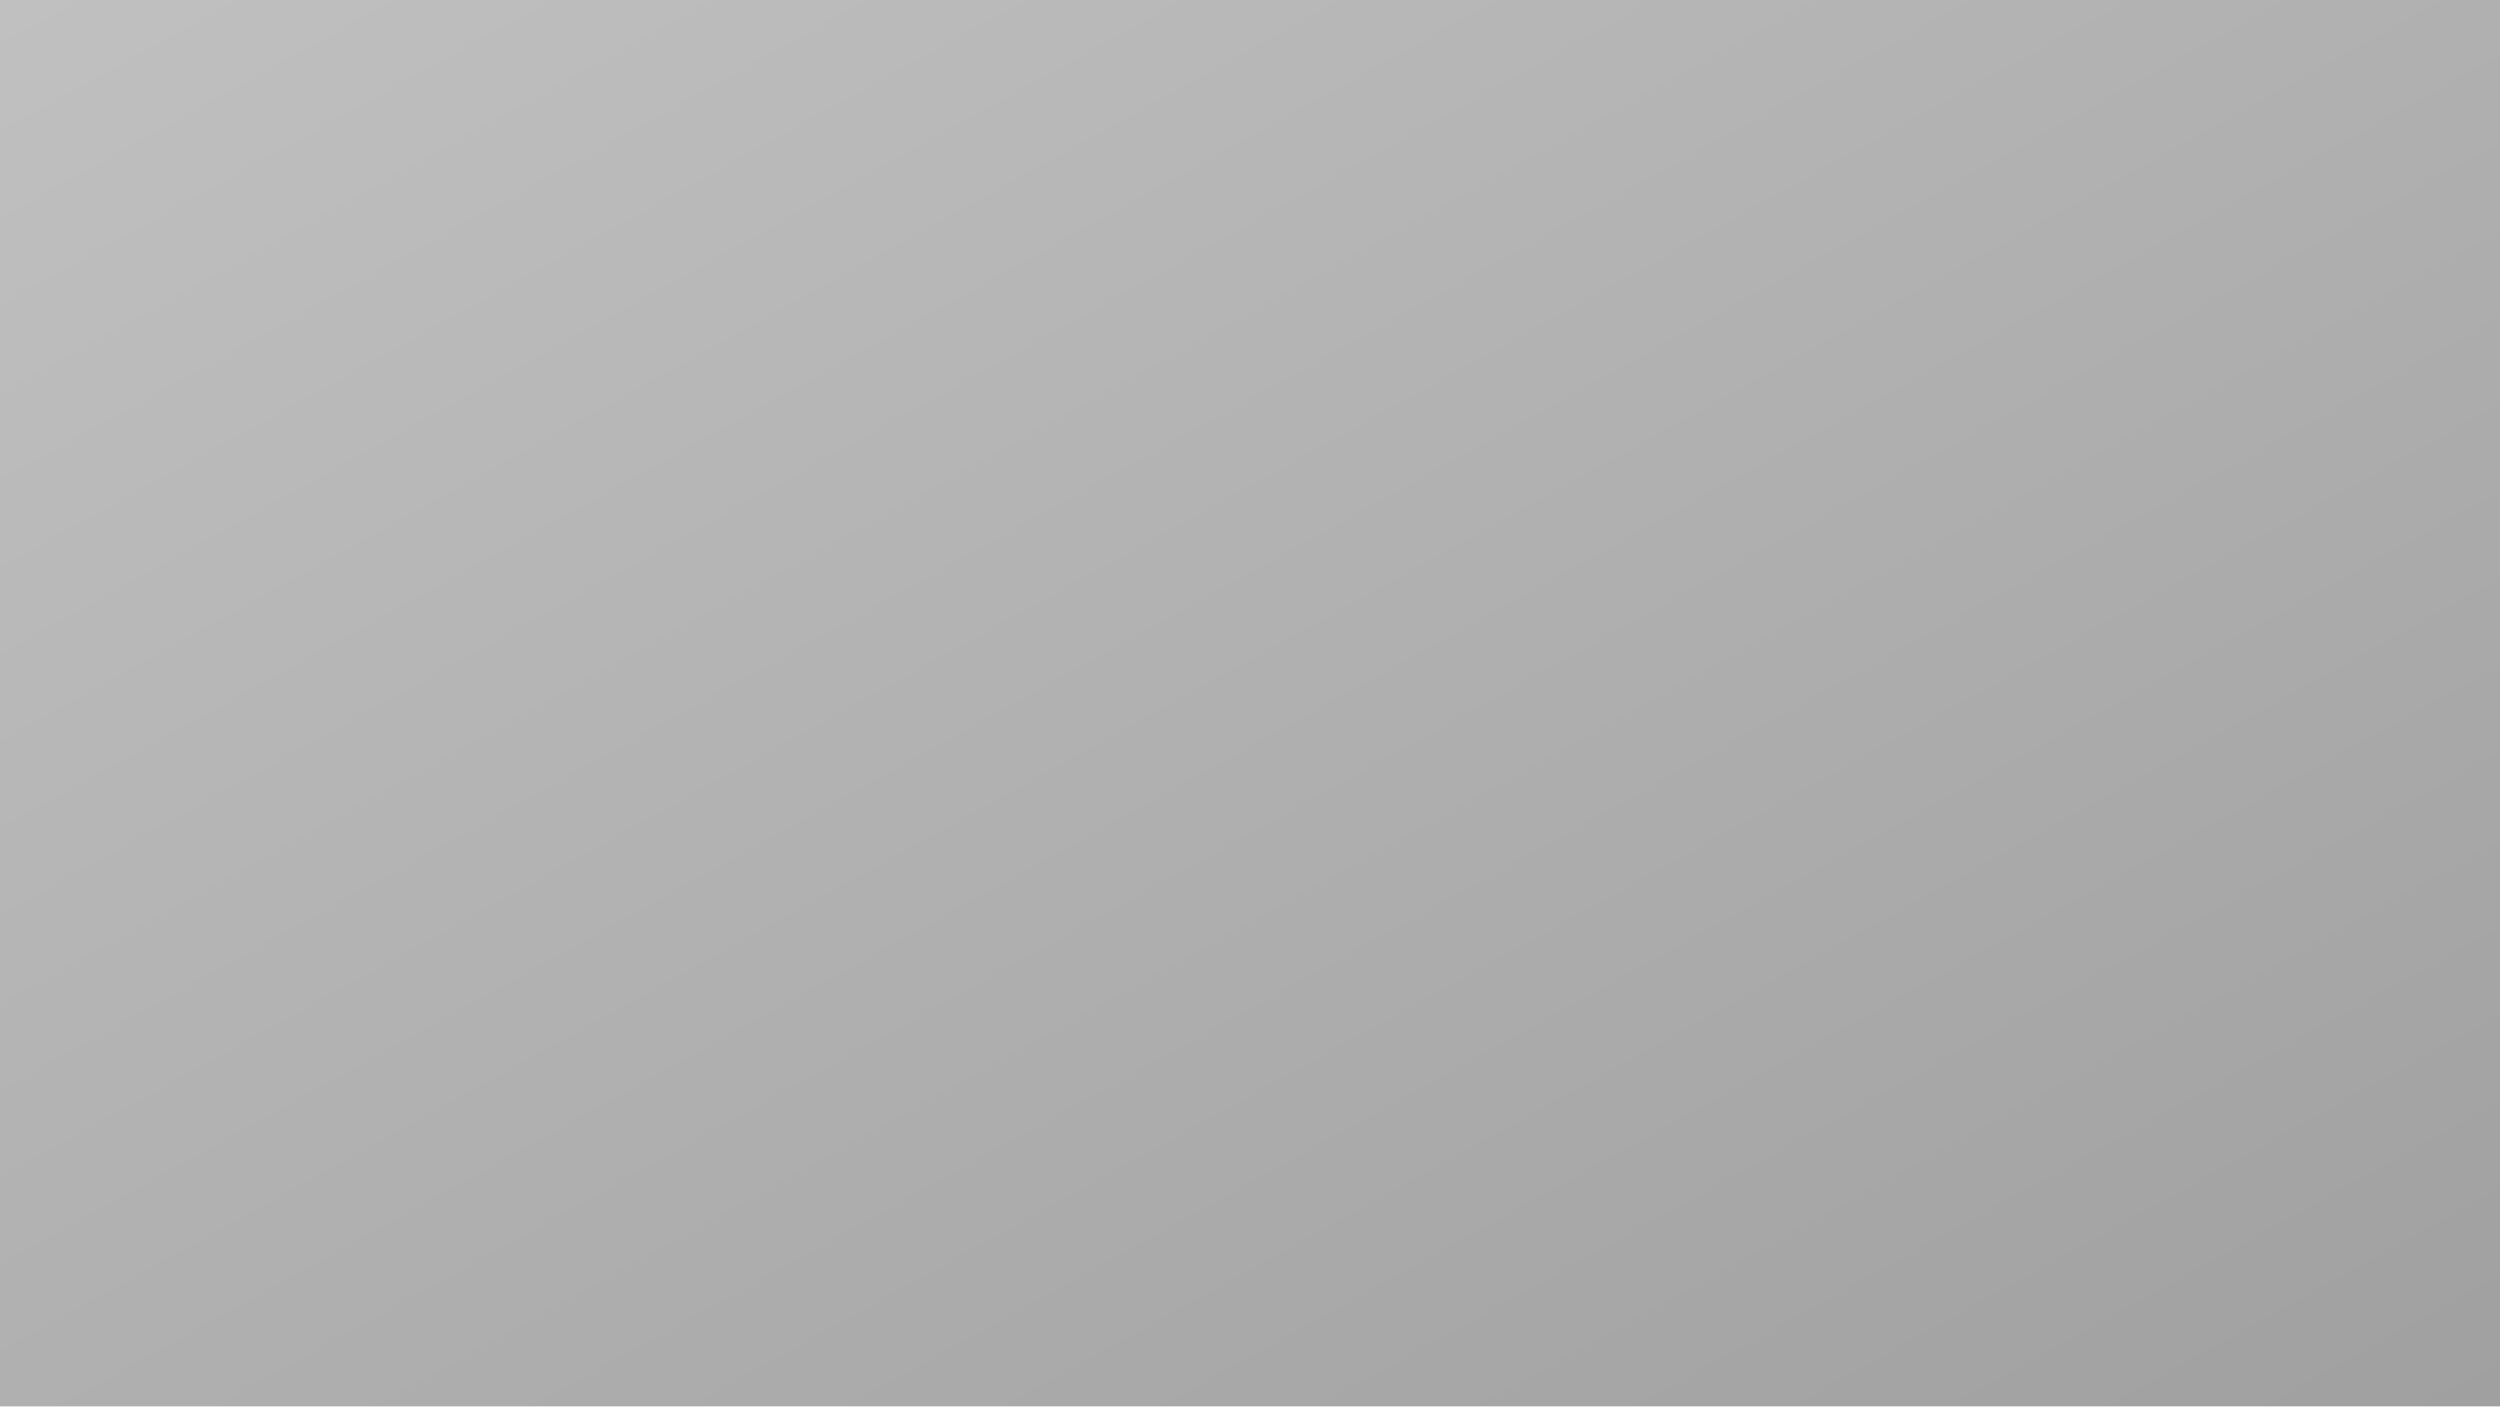
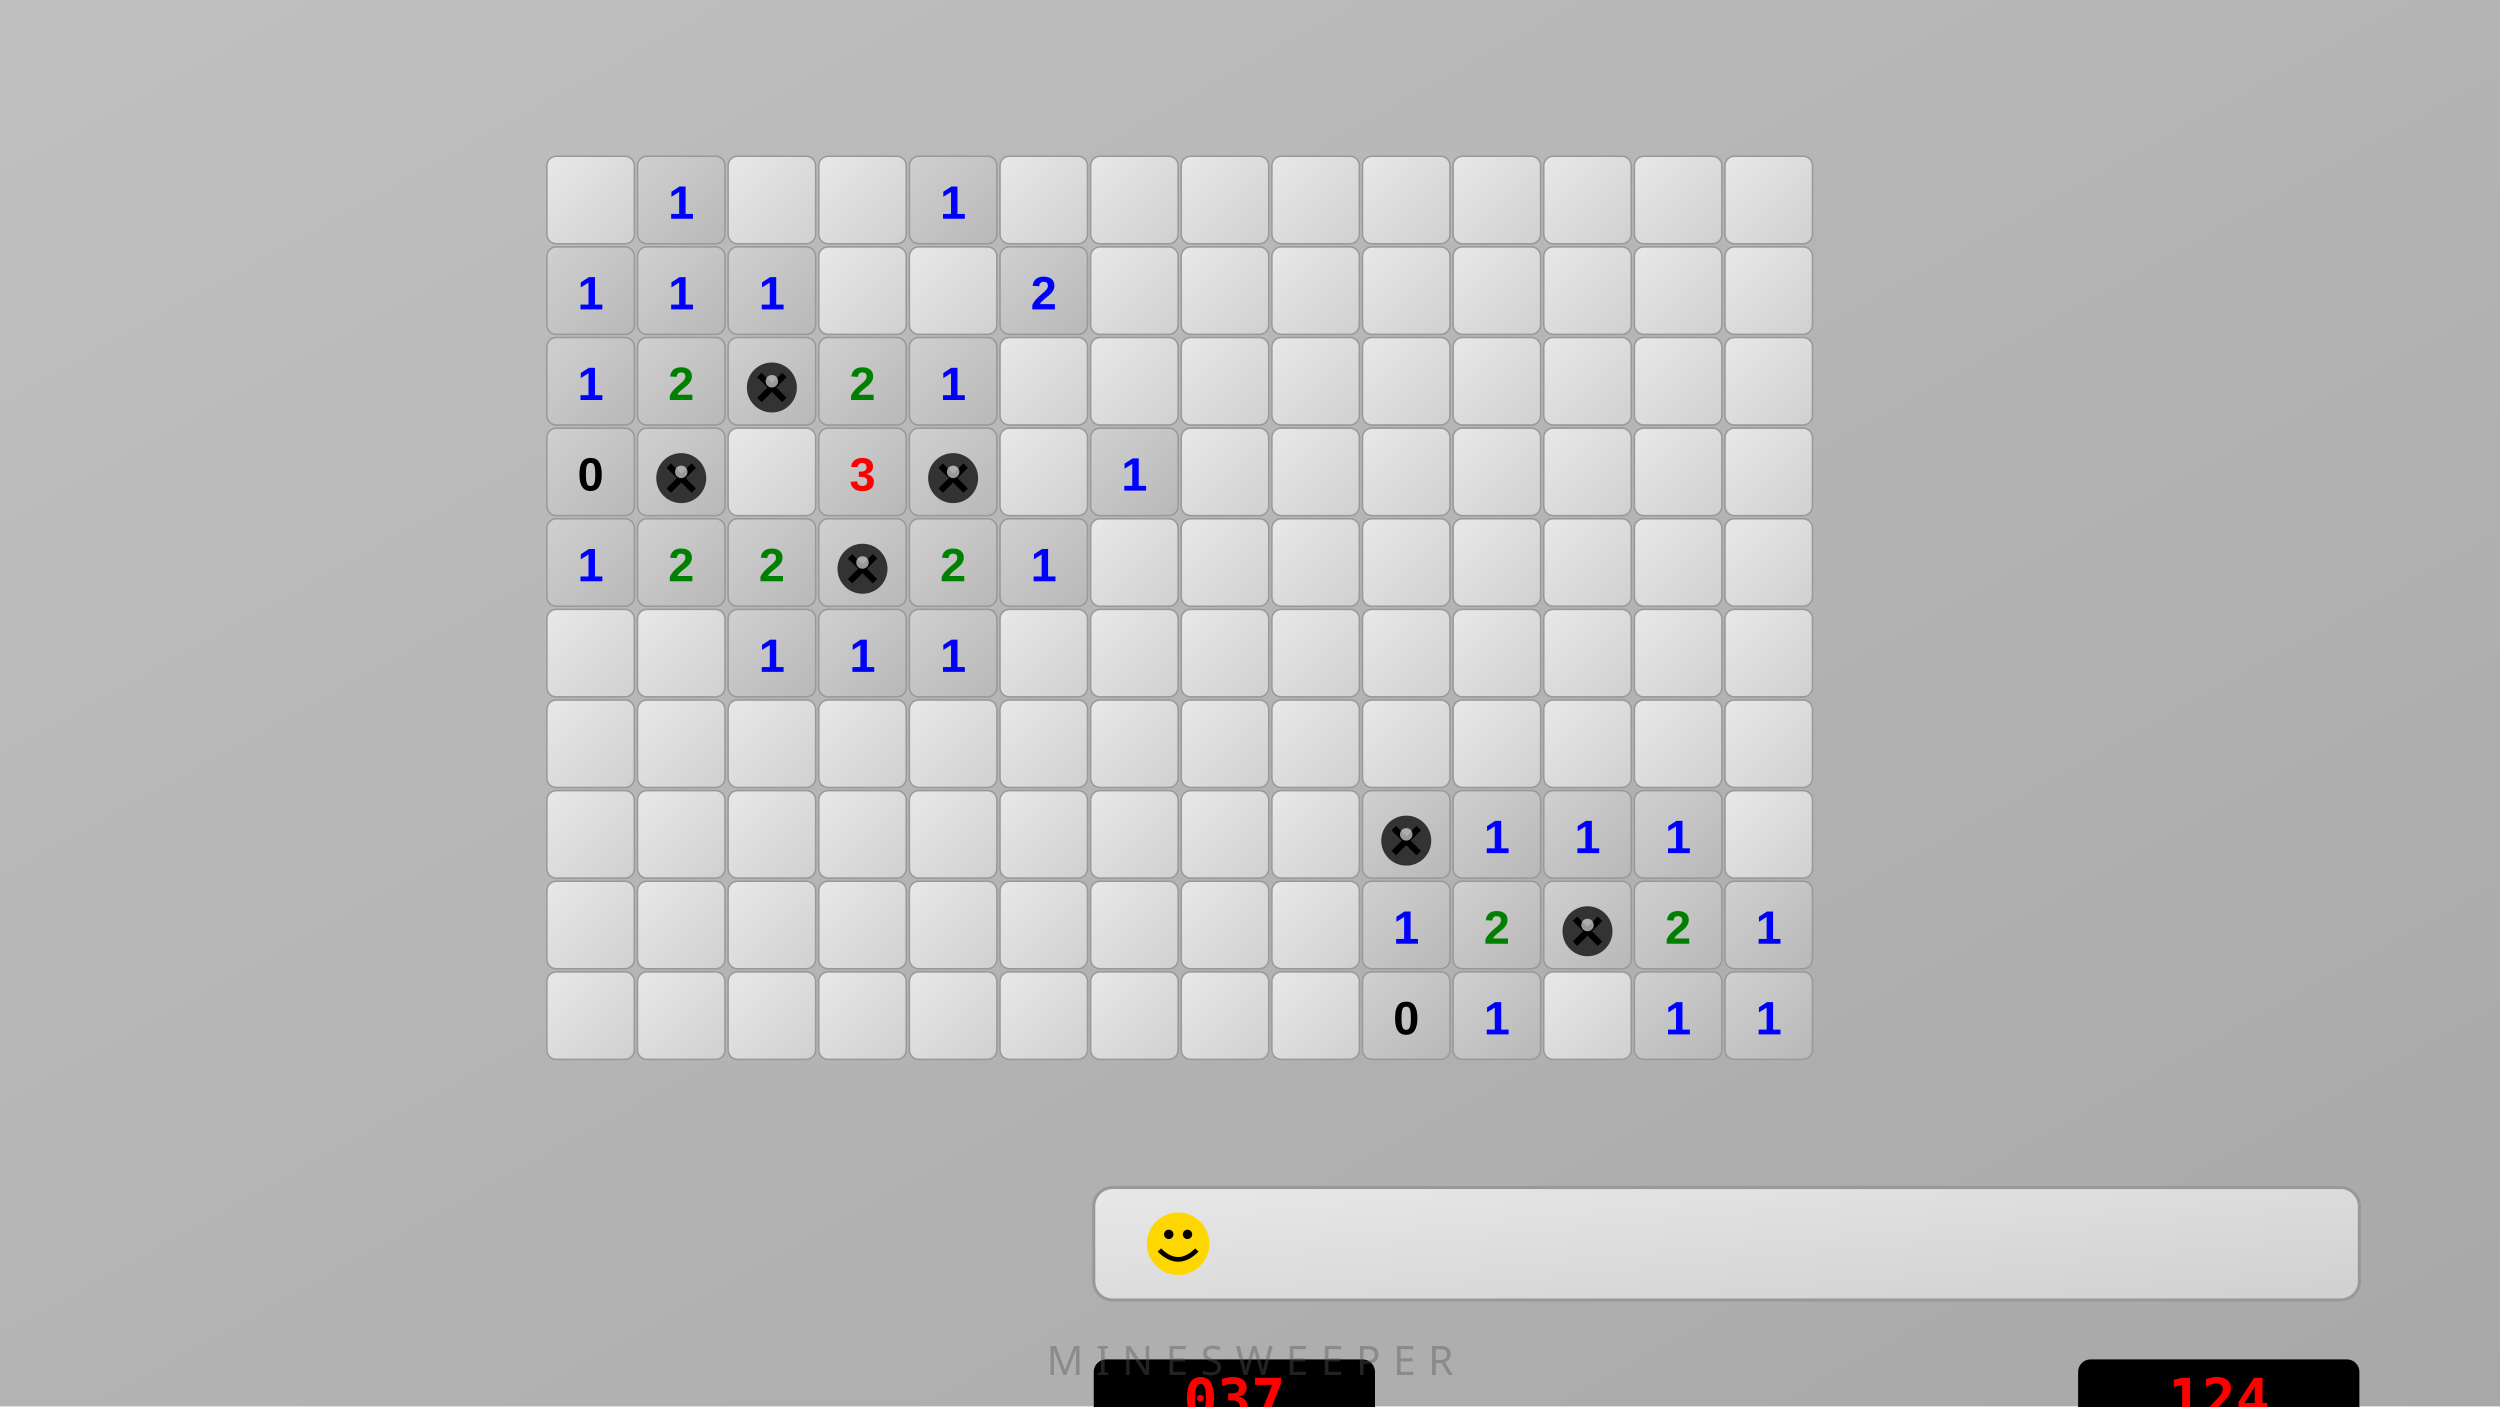
<svg xmlns="http://www.w3.org/2000/svg" viewBox="0 0 800 450">
  <defs>
-     <linearGradient id="mg" x1="0%" y1="0%" x2="100%" y2="100%">
+     <linearGradient id="bg" x1="0" y1="0" x2="1" y2="1">
      <stop offset="0%" stop-color="#c0c0c0" />
-       <stop offset="100%" stop-color="#a0a0a0" />
+       <stop offset="100%" stop-color="#a8a8a8" />
    </linearGradient>
-     <linearGradient id="cellUp" x1="0%" y1="0%" x2="100%" y2="100%">
-       <stop offset="0%" stop-color="#e0e0e0" />
-       <stop offset="100%" stop-color="#c8c8c8" />
+     <linearGradient id="cellUp" x1="0" y1="0" x2="1" y2="1">
+       <stop offset="0%" stop-color="#e8e8e8" />
+       <stop offset="100%" stop-color="#d0d0d0" />
    </linearGradient>
-     <linearGradient id="cellDown" x1="0%" y1="0%" x2="100%" y2="100%">
+     <linearGradient id="cellDown" x1="0" y1="0" x2="1" y2="1">
      <stop offset="0%" stop-color="#d0d0d0" />
      <stop offset="100%" stop-color="#b8b8b8" />
    </linearGradient>
+     <filter id="mineShadow">
+       <feDropShadow dx="1" dy="2" stdDeviation="2" flood-opacity="0.3" />
+     </filter>
  </defs>
-   <rect width="800" height="450" fill="url(#mg)" />
-   <g transform="translate(225,60)">
-     <g id="cells" />
+   <rect width="800" height="450" fill="url(#bg)" />
+   <g transform="translate(175,50)">
+     <rect x="0" y="0" width="28" height="28" rx="3" fill="url(#cellUp)" stroke="#999" stroke-width="0.5" />
+     <rect x="29" y="0" width="28" height="28" rx="3" fill="url(#cellDown)" stroke="#999" stroke-width="0.5" />
+     <text x="43" y="20" text-anchor="middle" font-family="Arial,sans-serif" font-size="15" font-weight="bold" fill="#0000FF">1</text>
+     <rect x="58" y="0" width="28" height="28" rx="3" fill="url(#cellUp)" stroke="#999" stroke-width="0.5" />
+     <rect x="87" y="0" width="28" height="28" rx="3" fill="url(#cellUp)" stroke="#999" stroke-width="0.5" />
+     <rect x="116" y="0" width="28" height="28" rx="3" fill="url(#cellDown)" stroke="#999" stroke-width="0.5" />
+     <text x="130" y="20" text-anchor="middle" font-family="Arial,sans-serif" font-size="15" font-weight="bold" fill="#0000FF">1</text>
+     <rect x="145" y="0" width="28" height="28" rx="3" fill="url(#cellUp)" stroke="#999" stroke-width="0.5" />
+     <rect x="174" y="0" width="28" height="28" rx="3" fill="url(#cellUp)" stroke="#999" stroke-width="0.5" />
+     <rect x="203" y="0" width="28" height="28" rx="3" fill="url(#cellUp)" stroke="#999" stroke-width="0.5" />
+     <rect x="232" y="0" width="28" height="28" rx="3" fill="url(#cellUp)" stroke="#999" stroke-width="0.5" />
+     <rect x="261" y="0" width="28" height="28" rx="3" fill="url(#cellUp)" stroke="#999" stroke-width="0.5" />
+     <rect x="290" y="0" width="28" height="28" rx="3" fill="url(#cellUp)" stroke="#999" stroke-width="0.5" />
+     <rect x="319" y="0" width="28" height="28" rx="3" fill="url(#cellUp)" stroke="#999" stroke-width="0.5" />
+     <rect x="348" y="0" width="28" height="28" rx="3" fill="url(#cellUp)" stroke="#999" stroke-width="0.5" />
+     <rect x="377" y="0" width="28" height="28" rx="3" fill="url(#cellUp)" stroke="#999" stroke-width="0.5" />
+     <rect x="0" y="29" width="28" height="28" rx="3" fill="url(#cellDown)" stroke="#999" stroke-width="0.5" />
+     <text x="14" y="49" text-anchor="middle" font-family="Arial,sans-serif" font-size="15" font-weight="bold" fill="#0000FF">1</text>
+     <rect x="29" y="29" width="28" height="28" rx="3" fill="url(#cellDown)" stroke="#999" stroke-width="0.5" />
+     <text x="43" y="49" text-anchor="middle" font-family="Arial,sans-serif" font-size="15" font-weight="bold" fill="#0000FF">1</text>
+     <rect x="58" y="29" width="28" height="28" rx="3" fill="url(#cellDown)" stroke="#999" stroke-width="0.5" />
+     <text x="72" y="49" text-anchor="middle" font-family="Arial,sans-serif" font-size="15" font-weight="bold" fill="#0000FF">1</text>
+     <rect x="87" y="29" width="28" height="28" rx="3" fill="url(#cellUp)" stroke="#999" stroke-width="0.5" />
+     <rect x="116" y="29" width="28" height="28" rx="3" fill="url(#cellUp)" stroke="#999" stroke-width="0.5" />
+     <rect x="145" y="29" width="28" height="28" rx="3" fill="url(#cellDown)" stroke="#999" stroke-width="0.5" />
+     <text x="159" y="49" text-anchor="middle" font-family="Arial,sans-serif" font-size="15" font-weight="bold" fill="#0000FF">2</text>
+     <rect x="174" y="29" width="28" height="28" rx="3" fill="url(#cellUp)" stroke="#999" stroke-width="0.5" />
+     <rect x="203" y="29" width="28" height="28" rx="3" fill="url(#cellUp)" stroke="#999" stroke-width="0.5" />
+     <rect x="232" y="29" width="28" height="28" rx="3" fill="url(#cellUp)" stroke="#999" stroke-width="0.5" />
+     <rect x="261" y="29" width="28" height="28" rx="3" fill="url(#cellUp)" stroke="#999" stroke-width="0.5" />
+     <rect x="290" y="29" width="28" height="28" rx="3" fill="url(#cellUp)" stroke="#999" stroke-width="0.5" />
+     <rect x="319" y="29" width="28" height="28" rx="3" fill="url(#cellUp)" stroke="#999" stroke-width="0.5" />
+     <rect x="348" y="29" width="28" height="28" rx="3" fill="url(#cellUp)" stroke="#999" stroke-width="0.5" />
+     <rect x="377" y="29" width="28" height="28" rx="3" fill="url(#cellUp)" stroke="#999" stroke-width="0.5" />
+     <rect x="0" y="58" width="28" height="28" rx="3" fill="url(#cellDown)" stroke="#999" stroke-width="0.5" />
+     <text x="14" y="78" text-anchor="middle" font-family="Arial,sans-serif" font-size="15" font-weight="bold" fill="#0000FF">1</text>
+     <rect x="29" y="58" width="28" height="28" rx="3" fill="url(#cellDown)" stroke="#999" stroke-width="0.5" />
+     <text x="43" y="78" text-anchor="middle" font-family="Arial,sans-serif" font-size="15" font-weight="bold" fill="#008000">2</text>
+     <rect x="58" y="58" width="28" height="28" rx="3" fill="url(#cellDown)" stroke="#999" stroke-width="0.5" />
+     <circle cx="72" cy="74" r="8" fill="#333" />
+     <line x1="68" y1="70" x2="76" y2="78" stroke="#000" stroke-width="2" />
+     <line x1="76" y1="70" x2="68" y2="78" stroke="#000" stroke-width="2" />
+     <circle cx="72" cy="72" r="2" fill="#fff" opacity="0.6" />
+     <rect x="87" y="58" width="28" height="28" rx="3" fill="url(#cellDown)" stroke="#999" stroke-width="0.5" />
+     <text x="101" y="78" text-anchor="middle" font-family="Arial,sans-serif" font-size="15" font-weight="bold" fill="#008000">2</text>
+     <rect x="116" y="58" width="28" height="28" rx="3" fill="url(#cellDown)" stroke="#999" stroke-width="0.5" />
+     <text x="130" y="78" text-anchor="middle" font-family="Arial,sans-serif" font-size="15" font-weight="bold" fill="#0000FF">1</text>
+     <rect x="145" y="58" width="28" height="28" rx="3" fill="url(#cellUp)" stroke="#999" stroke-width="0.5" />
+     <rect x="174" y="58" width="28" height="28" rx="3" fill="url(#cellUp)" stroke="#999" stroke-width="0.5" />
+     <rect x="203" y="58" width="28" height="28" rx="3" fill="url(#cellUp)" stroke="#999" stroke-width="0.5" />
+     <rect x="232" y="58" width="28" height="28" rx="3" fill="url(#cellUp)" stroke="#999" stroke-width="0.5" />
+     <rect x="261" y="58" width="28" height="28" rx="3" fill="url(#cellUp)" stroke="#999" stroke-width="0.5" />
+     <rect x="290" y="58" width="28" height="28" rx="3" fill="url(#cellUp)" stroke="#999" stroke-width="0.5" />
+     <rect x="319" y="58" width="28" height="28" rx="3" fill="url(#cellUp)" stroke="#999" stroke-width="0.5" />
+     <rect x="348" y="58" width="28" height="28" rx="3" fill="url(#cellUp)" stroke="#999" stroke-width="0.5" />
+     <rect x="377" y="58" width="28" height="28" rx="3" fill="url(#cellUp)" stroke="#999" stroke-width="0.5" />
+     <rect x="0" y="87" width="28" height="28" rx="3" fill="url(#cellDown)" stroke="#999" stroke-width="0.5" />
+     <text x="14" y="107" text-anchor="middle" font-family="Arial,sans-serif" font-size="15" font-weight="bold" fill="#000">0</text>
+     <rect x="29" y="87" width="28" height="28" rx="3" fill="url(#cellDown)" stroke="#999" stroke-width="0.5" />
+     <circle cx="43" cy="103" r="8" fill="#333" />
+     <line x1="39" y1="99" x2="47" y2="107" stroke="#000" stroke-width="2" />
+     <line x1="47" y1="99" x2="39" y2="107" stroke="#000" stroke-width="2" />
+     <circle cx="43" cy="101" r="2" fill="#fff" opacity="0.6" />
+     <rect x="58" y="87" width="28" height="28" rx="3" fill="url(#cellUp)" stroke="#999" stroke-width="0.5" />
+     <rect x="87" y="87" width="28" height="28" rx="3" fill="url(#cellDown)" stroke="#999" stroke-width="0.5" />
+     <text x="101" y="107" text-anchor="middle" font-family="Arial,sans-serif" font-size="15" font-weight="bold" fill="#FF0000">3</text>
+     <rect x="116" y="87" width="28" height="28" rx="3" fill="url(#cellDown)" stroke="#999" stroke-width="0.5" />
+     <circle cx="130" cy="103" r="8" fill="#333" />
+     <line x1="126" y1="99" x2="134" y2="107" stroke="#000" stroke-width="2" />
+     <line x1="134" y1="99" x2="126" y2="107" stroke="#000" stroke-width="2" />
+     <circle cx="130" cy="101" r="2" fill="#fff" opacity="0.6" />
+     <rect x="145" y="87" width="28" height="28" rx="3" fill="url(#cellUp)" stroke="#999" stroke-width="0.5" />
+     <rect x="174" y="87" width="28" height="28" rx="3" fill="url(#cellDown)" stroke="#999" stroke-width="0.5" />
+     <text x="188" y="107" text-anchor="middle" font-family="Arial,sans-serif" font-size="15" font-weight="bold" fill="#0000FF">1</text>
+     <rect x="203" y="87" width="28" height="28" rx="3" fill="url(#cellUp)" stroke="#999" stroke-width="0.5" />
+     <rect x="232" y="87" width="28" height="28" rx="3" fill="url(#cellUp)" stroke="#999" stroke-width="0.5" />
+     <rect x="261" y="87" width="28" height="28" rx="3" fill="url(#cellUp)" stroke="#999" stroke-width="0.5" />
+     <rect x="290" y="87" width="28" height="28" rx="3" fill="url(#cellUp)" stroke="#999" stroke-width="0.5" />
+     <rect x="319" y="87" width="28" height="28" rx="3" fill="url(#cellUp)" stroke="#999" stroke-width="0.5" />
+     <rect x="348" y="87" width="28" height="28" rx="3" fill="url(#cellUp)" stroke="#999" stroke-width="0.5" />
+     <rect x="377" y="87" width="28" height="28" rx="3" fill="url(#cellUp)" stroke="#999" stroke-width="0.5" />
+     <rect x="0" y="116" width="28" height="28" rx="3" fill="url(#cellDown)" stroke="#999" stroke-width="0.5" />
+     <text x="14" y="136" text-anchor="middle" font-family="Arial,sans-serif" font-size="15" font-weight="bold" fill="#0000FF">1</text>
+     <rect x="29" y="116" width="28" height="28" rx="3" fill="url(#cellDown)" stroke="#999" stroke-width="0.5" />
+     <text x="43" y="136" text-anchor="middle" font-family="Arial,sans-serif" font-size="15" font-weight="bold" fill="#008000">2</text>
+     <rect x="58" y="116" width="28" height="28" rx="3" fill="url(#cellDown)" stroke="#999" stroke-width="0.5" />
+     <text x="72" y="136" text-anchor="middle" font-family="Arial,sans-serif" font-size="15" font-weight="bold" fill="#008000">2</text>
+     <rect x="87" y="116" width="28" height="28" rx="3" fill="url(#cellDown)" stroke="#999" stroke-width="0.5" />
+     <circle cx="101" cy="132" r="8" fill="#333" />
+     <line x1="97" y1="128" x2="105" y2="136" stroke="#000" stroke-width="2" />
+     <line x1="105" y1="128" x2="97" y2="136" stroke="#000" stroke-width="2" />
+     <circle cx="101" cy="130" r="2" fill="#fff" opacity="0.6" />
+     <rect x="116" y="116" width="28" height="28" rx="3" fill="url(#cellDown)" stroke="#999" stroke-width="0.5" />
+     <text x="130" y="136" text-anchor="middle" font-family="Arial,sans-serif" font-size="15" font-weight="bold" fill="#008000">2</text>
+     <rect x="145" y="116" width="28" height="28" rx="3" fill="url(#cellDown)" stroke="#999" stroke-width="0.5" />
+     <text x="159" y="136" text-anchor="middle" font-family="Arial,sans-serif" font-size="15" font-weight="bold" fill="#0000FF">1</text>
+     <rect x="174" y="116" width="28" height="28" rx="3" fill="url(#cellUp)" stroke="#999" stroke-width="0.5" />
+     <rect x="203" y="116" width="28" height="28" rx="3" fill="url(#cellUp)" stroke="#999" stroke-width="0.5" />
+     <rect x="232" y="116" width="28" height="28" rx="3" fill="url(#cellUp)" stroke="#999" stroke-width="0.5" />
+     <rect x="261" y="116" width="28" height="28" rx="3" fill="url(#cellUp)" stroke="#999" stroke-width="0.5" />
+     <rect x="290" y="116" width="28" height="28" rx="3" fill="url(#cellUp)" stroke="#999" stroke-width="0.5" />
+     <rect x="319" y="116" width="28" height="28" rx="3" fill="url(#cellUp)" stroke="#999" stroke-width="0.5" />
+     <rect x="348" y="116" width="28" height="28" rx="3" fill="url(#cellUp)" stroke="#999" stroke-width="0.5" />
+     <rect x="377" y="116" width="28" height="28" rx="3" fill="url(#cellUp)" stroke="#999" stroke-width="0.5" />
+     <rect x="0" y="145" width="28" height="28" rx="3" fill="url(#cellUp)" stroke="#999" stroke-width="0.5" />
+     <rect x="29" y="145" width="28" height="28" rx="3" fill="url(#cellUp)" stroke="#999" stroke-width="0.5" />
+     <rect x="58" y="145" width="28" height="28" rx="3" fill="url(#cellDown)" stroke="#999" stroke-width="0.5" />
+     <text x="72" y="165" text-anchor="middle" font-family="Arial,sans-serif" font-size="15" font-weight="bold" fill="#0000FF">1</text>
+     <rect x="87" y="145" width="28" height="28" rx="3" fill="url(#cellDown)" stroke="#999" stroke-width="0.5" />
+     <text x="101" y="165" text-anchor="middle" font-family="Arial,sans-serif" font-size="15" font-weight="bold" fill="#0000FF">1</text>
+     <rect x="116" y="145" width="28" height="28" rx="3" fill="url(#cellDown)" stroke="#999" stroke-width="0.5" />
+     <text x="130" y="165" text-anchor="middle" font-family="Arial,sans-serif" font-size="15" font-weight="bold" fill="#0000FF">1</text>
+     <rect x="145" y="145" width="28" height="28" rx="3" fill="url(#cellUp)" stroke="#999" stroke-width="0.5" />
+     <rect x="174" y="145" width="28" height="28" rx="3" fill="url(#cellUp)" stroke="#999" stroke-width="0.5" />
+     <rect x="203" y="145" width="28" height="28" rx="3" fill="url(#cellUp)" stroke="#999" stroke-width="0.5" />
+     <rect x="232" y="145" width="28" height="28" rx="3" fill="url(#cellUp)" stroke="#999" stroke-width="0.5" />
+     <rect x="261" y="145" width="28" height="28" rx="3" fill="url(#cellUp)" stroke="#999" stroke-width="0.5" />
+     <rect x="290" y="145" width="28" height="28" rx="3" fill="url(#cellUp)" stroke="#999" stroke-width="0.5" />
+     <rect x="319" y="145" width="28" height="28" rx="3" fill="url(#cellUp)" stroke="#999" stroke-width="0.5" />
+     <rect x="348" y="145" width="28" height="28" rx="3" fill="url(#cellUp)" stroke="#999" stroke-width="0.5" />
+     <rect x="377" y="145" width="28" height="28" rx="3" fill="url(#cellUp)" stroke="#999" stroke-width="0.5" />
+     <rect x="0" y="174" width="28" height="28" rx="3" fill="url(#cellUp)" stroke="#999" stroke-width="0.5" />
+     <rect x="29" y="174" width="28" height="28" rx="3" fill="url(#cellUp)" stroke="#999" stroke-width="0.5" />
+     <rect x="58" y="174" width="28" height="28" rx="3" fill="url(#cellUp)" stroke="#999" stroke-width="0.5" />
+     <rect x="87" y="174" width="28" height="28" rx="3" fill="url(#cellUp)" stroke="#999" stroke-width="0.5" />
+     <rect x="116" y="174" width="28" height="28" rx="3" fill="url(#cellUp)" stroke="#999" stroke-width="0.5" />
+     <rect x="145" y="174" width="28" height="28" rx="3" fill="url(#cellUp)" stroke="#999" stroke-width="0.5" />
+     <rect x="174" y="174" width="28" height="28" rx="3" fill="url(#cellUp)" stroke="#999" stroke-width="0.5" />
+     <rect x="203" y="174" width="28" height="28" rx="3" fill="url(#cellUp)" stroke="#999" stroke-width="0.5" />
+     <rect x="232" y="174" width="28" height="28" rx="3" fill="url(#cellUp)" stroke="#999" stroke-width="0.5" />
+     <rect x="261" y="174" width="28" height="28" rx="3" fill="url(#cellUp)" stroke="#999" stroke-width="0.5" />
+     <rect x="290" y="174" width="28" height="28" rx="3" fill="url(#cellUp)" stroke="#999" stroke-width="0.5" />
+     <rect x="319" y="174" width="28" height="28" rx="3" fill="url(#cellUp)" stroke="#999" stroke-width="0.5" />
+     <rect x="348" y="174" width="28" height="28" rx="3" fill="url(#cellUp)" stroke="#999" stroke-width="0.5" />
+     <rect x="377" y="174" width="28" height="28" rx="3" fill="url(#cellUp)" stroke="#999" stroke-width="0.5" />
+     <rect x="0" y="203" width="28" height="28" rx="3" fill="url(#cellUp)" stroke="#999" stroke-width="0.5" />
+     <rect x="29" y="203" width="28" height="28" rx="3" fill="url(#cellUp)" stroke="#999" stroke-width="0.5" />
+     <rect x="58" y="203" width="28" height="28" rx="3" fill="url(#cellUp)" stroke="#999" stroke-width="0.5" />
+     <rect x="87" y="203" width="28" height="28" rx="3" fill="url(#cellUp)" stroke="#999" stroke-width="0.5" />
+     <rect x="116" y="203" width="28" height="28" rx="3" fill="url(#cellUp)" stroke="#999" stroke-width="0.5" />
+     <rect x="145" y="203" width="28" height="28" rx="3" fill="url(#cellUp)" stroke="#999" stroke-width="0.5" />
+     <rect x="174" y="203" width="28" height="28" rx="3" fill="url(#cellUp)" stroke="#999" stroke-width="0.5" />
+     <rect x="203" y="203" width="28" height="28" rx="3" fill="url(#cellUp)" stroke="#999" stroke-width="0.5" />
+     <rect x="232" y="203" width="28" height="28" rx="3" fill="url(#cellUp)" stroke="#999" stroke-width="0.5" />
+     <rect x="261" y="203" width="28" height="28" rx="3" fill="url(#cellDown)" stroke="#999" stroke-width="0.5" />
+     <circle cx="275" cy="219" r="8" fill="#333" />
+     <line x1="271" y1="215" x2="279" y2="223" stroke="#000" stroke-width="2" />
+     <line x1="279" y1="215" x2="271" y2="223" stroke="#000" stroke-width="2" />
+     <circle cx="275" cy="217" r="2" fill="#fff" opacity="0.6" />
+     <rect x="290" y="203" width="28" height="28" rx="3" fill="url(#cellDown)" stroke="#999" stroke-width="0.5" />
+     <text x="304" y="223" text-anchor="middle" font-family="Arial,sans-serif" font-size="15" font-weight="bold" fill="#0000FF">1</text>
+     <rect x="319" y="203" width="28" height="28" rx="3" fill="url(#cellDown)" stroke="#999" stroke-width="0.5" />
+     <text x="333" y="223" text-anchor="middle" font-family="Arial,sans-serif" font-size="15" font-weight="bold" fill="#0000FF">1</text>
+     <rect x="348" y="203" width="28" height="28" rx="3" fill="url(#cellDown)" stroke="#999" stroke-width="0.5" />
+     <text x="362" y="223" text-anchor="middle" font-family="Arial,sans-serif" font-size="15" font-weight="bold" fill="#0000FF">1</text>
+     <rect x="377" y="203" width="28" height="28" rx="3" fill="url(#cellUp)" stroke="#999" stroke-width="0.5" />
+     <rect x="0" y="232" width="28" height="28" rx="3" fill="url(#cellUp)" stroke="#999" stroke-width="0.5" />
+     <rect x="29" y="232" width="28" height="28" rx="3" fill="url(#cellUp)" stroke="#999" stroke-width="0.5" />
+     <rect x="58" y="232" width="28" height="28" rx="3" fill="url(#cellUp)" stroke="#999" stroke-width="0.5" />
+     <rect x="87" y="232" width="28" height="28" rx="3" fill="url(#cellUp)" stroke="#999" stroke-width="0.5" />
+     <rect x="116" y="232" width="28" height="28" rx="3" fill="url(#cellUp)" stroke="#999" stroke-width="0.5" />
+     <rect x="145" y="232" width="28" height="28" rx="3" fill="url(#cellUp)" stroke="#999" stroke-width="0.5" />
+     <rect x="174" y="232" width="28" height="28" rx="3" fill="url(#cellUp)" stroke="#999" stroke-width="0.5" />
+     <rect x="203" y="232" width="28" height="28" rx="3" fill="url(#cellUp)" stroke="#999" stroke-width="0.5" />
+     <rect x="232" y="232" width="28" height="28" rx="3" fill="url(#cellUp)" stroke="#999" stroke-width="0.5" />
+     <rect x="261" y="232" width="28" height="28" rx="3" fill="url(#cellDown)" stroke="#999" stroke-width="0.5" />
+     <text x="275" y="252" text-anchor="middle" font-family="Arial,sans-serif" font-size="15" font-weight="bold" fill="#0000FF">1</text>
+     <rect x="290" y="232" width="28" height="28" rx="3" fill="url(#cellDown)" stroke="#999" stroke-width="0.5" />
+     <text x="304" y="252" text-anchor="middle" font-family="Arial,sans-serif" font-size="15" font-weight="bold" fill="#008000">2</text>
+     <rect x="319" y="232" width="28" height="28" rx="3" fill="url(#cellDown)" stroke="#999" stroke-width="0.5" />
+     <circle cx="333" cy="248" r="8" fill="#333" />
+     <line x1="329" y1="244" x2="337" y2="252" stroke="#000" stroke-width="2" />
+     <line x1="337" y1="244" x2="329" y2="252" stroke="#000" stroke-width="2" />
+     <circle cx="333" cy="246" r="2" fill="#fff" opacity="0.6" />
+     <rect x="348" y="232" width="28" height="28" rx="3" fill="url(#cellDown)" stroke="#999" stroke-width="0.5" />
+     <text x="362" y="252" text-anchor="middle" font-family="Arial,sans-serif" font-size="15" font-weight="bold" fill="#008000">2</text>
+     <rect x="377" y="232" width="28" height="28" rx="3" fill="url(#cellDown)" stroke="#999" stroke-width="0.5" />
+     <text x="391" y="252" text-anchor="middle" font-family="Arial,sans-serif" font-size="15" font-weight="bold" fill="#0000FF">1</text>
+     <rect x="0" y="261" width="28" height="28" rx="3" fill="url(#cellUp)" stroke="#999" stroke-width="0.5" />
+     <rect x="29" y="261" width="28" height="28" rx="3" fill="url(#cellUp)" stroke="#999" stroke-width="0.5" />
+     <rect x="58" y="261" width="28" height="28" rx="3" fill="url(#cellUp)" stroke="#999" stroke-width="0.5" />
+     <rect x="87" y="261" width="28" height="28" rx="3" fill="url(#cellUp)" stroke="#999" stroke-width="0.5" />
+     <rect x="116" y="261" width="28" height="28" rx="3" fill="url(#cellUp)" stroke="#999" stroke-width="0.5" />
+     <rect x="145" y="261" width="28" height="28" rx="3" fill="url(#cellUp)" stroke="#999" stroke-width="0.5" />
+     <rect x="174" y="261" width="28" height="28" rx="3" fill="url(#cellUp)" stroke="#999" stroke-width="0.5" />
+     <rect x="203" y="261" width="28" height="28" rx="3" fill="url(#cellUp)" stroke="#999" stroke-width="0.5" />
+     <rect x="232" y="261" width="28" height="28" rx="3" fill="url(#cellUp)" stroke="#999" stroke-width="0.5" />
+     <rect x="261" y="261" width="28" height="28" rx="3" fill="url(#cellDown)" stroke="#999" stroke-width="0.5" />
+     <text x="275" y="281" text-anchor="middle" font-family="Arial,sans-serif" font-size="15" font-weight="bold" fill="#000">0</text>
+     <rect x="290" y="261" width="28" height="28" rx="3" fill="url(#cellDown)" stroke="#999" stroke-width="0.5" />
+     <text x="304" y="281" text-anchor="middle" font-family="Arial,sans-serif" font-size="15" font-weight="bold" fill="#0000FF">1</text>
+     <rect x="319" y="261" width="28" height="28" rx="3" fill="url(#cellUp)" stroke="#999" stroke-width="0.5" />
+     <rect x="348" y="261" width="28" height="28" rx="3" fill="url(#cellDown)" stroke="#999" stroke-width="0.5" />
+     <text x="362" y="281" text-anchor="middle" font-family="Arial,sans-serif" font-size="15" font-weight="bold" fill="#0000FF">1</text>
+     <rect x="377" y="261" width="28" height="28" rx="3" fill="url(#cellDown)" stroke="#999" stroke-width="0.5" />
+     <text x="391" y="281" text-anchor="middle" font-family="Arial,sans-serif" font-size="15" font-weight="bold" fill="#0000FF">1</text>
+     <rect x="175" y="330" width="405" height="36" rx="6" fill="url(#cellUp)" stroke="#999" stroke-width="1" />
+     <circle cx="202" cy="348" r="10" fill="#ffd700" />
+     <circle cx="199" cy="345" r="1.5" fill="#000" />
+     <circle cx="205" cy="345" r="1.5" fill="#000" />
+     <path d="M196 350 Q202 356 208 350" fill="none" stroke="#000" stroke-width="1.5" />
+     <rect x="175" y="385" width="90" height="28" rx="4" fill="#000" />
+     <text x="220" y="404" text-anchor="middle" font-family="monospace" font-size="18" font-weight="bold" fill="#ff0000">037</text>
+     <rect x="490" y="385" width="90" height="28" rx="4" fill="#000" />
+     <text x="535" y="404" text-anchor="middle" font-family="monospace" font-size="18" font-weight="bold" fill="#ff0000">124</text>
  </g>
+   <text x="400" y="440" text-anchor="middle" font-family="sans-serif" font-size="13" fill="#555" opacity="0.4" letter-spacing="4">MINESWEEPER</text>
</svg>
